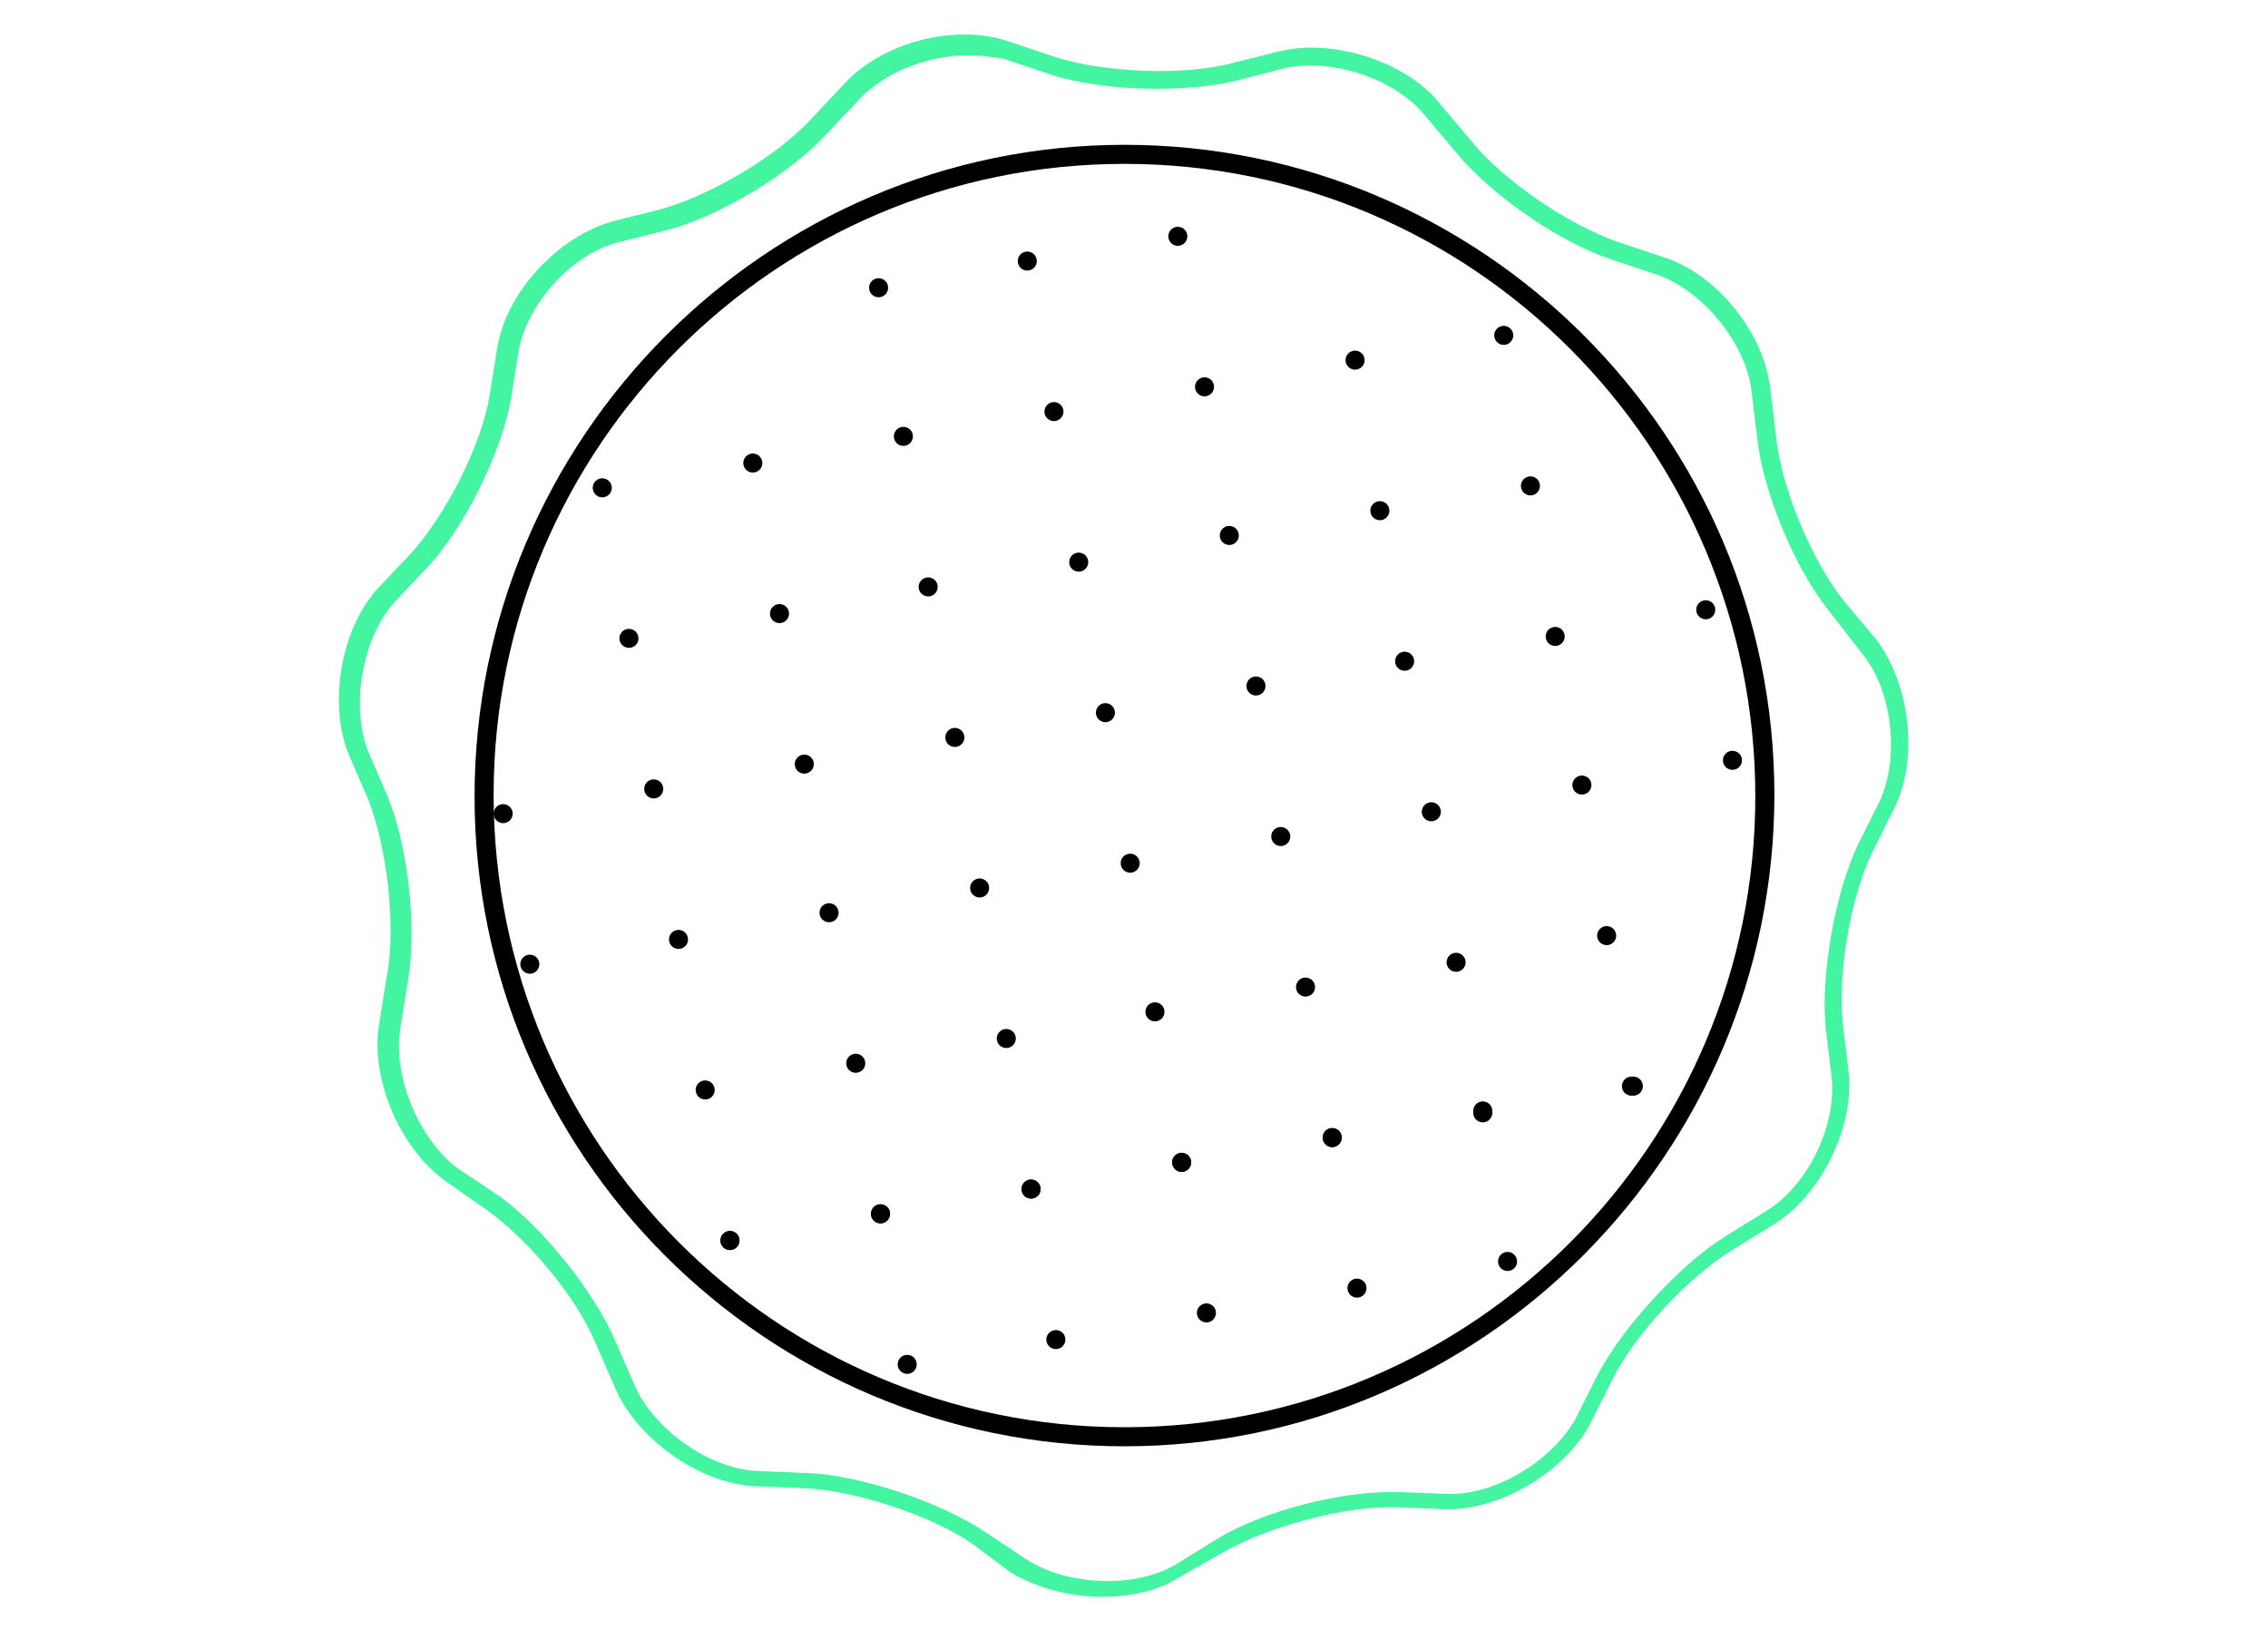
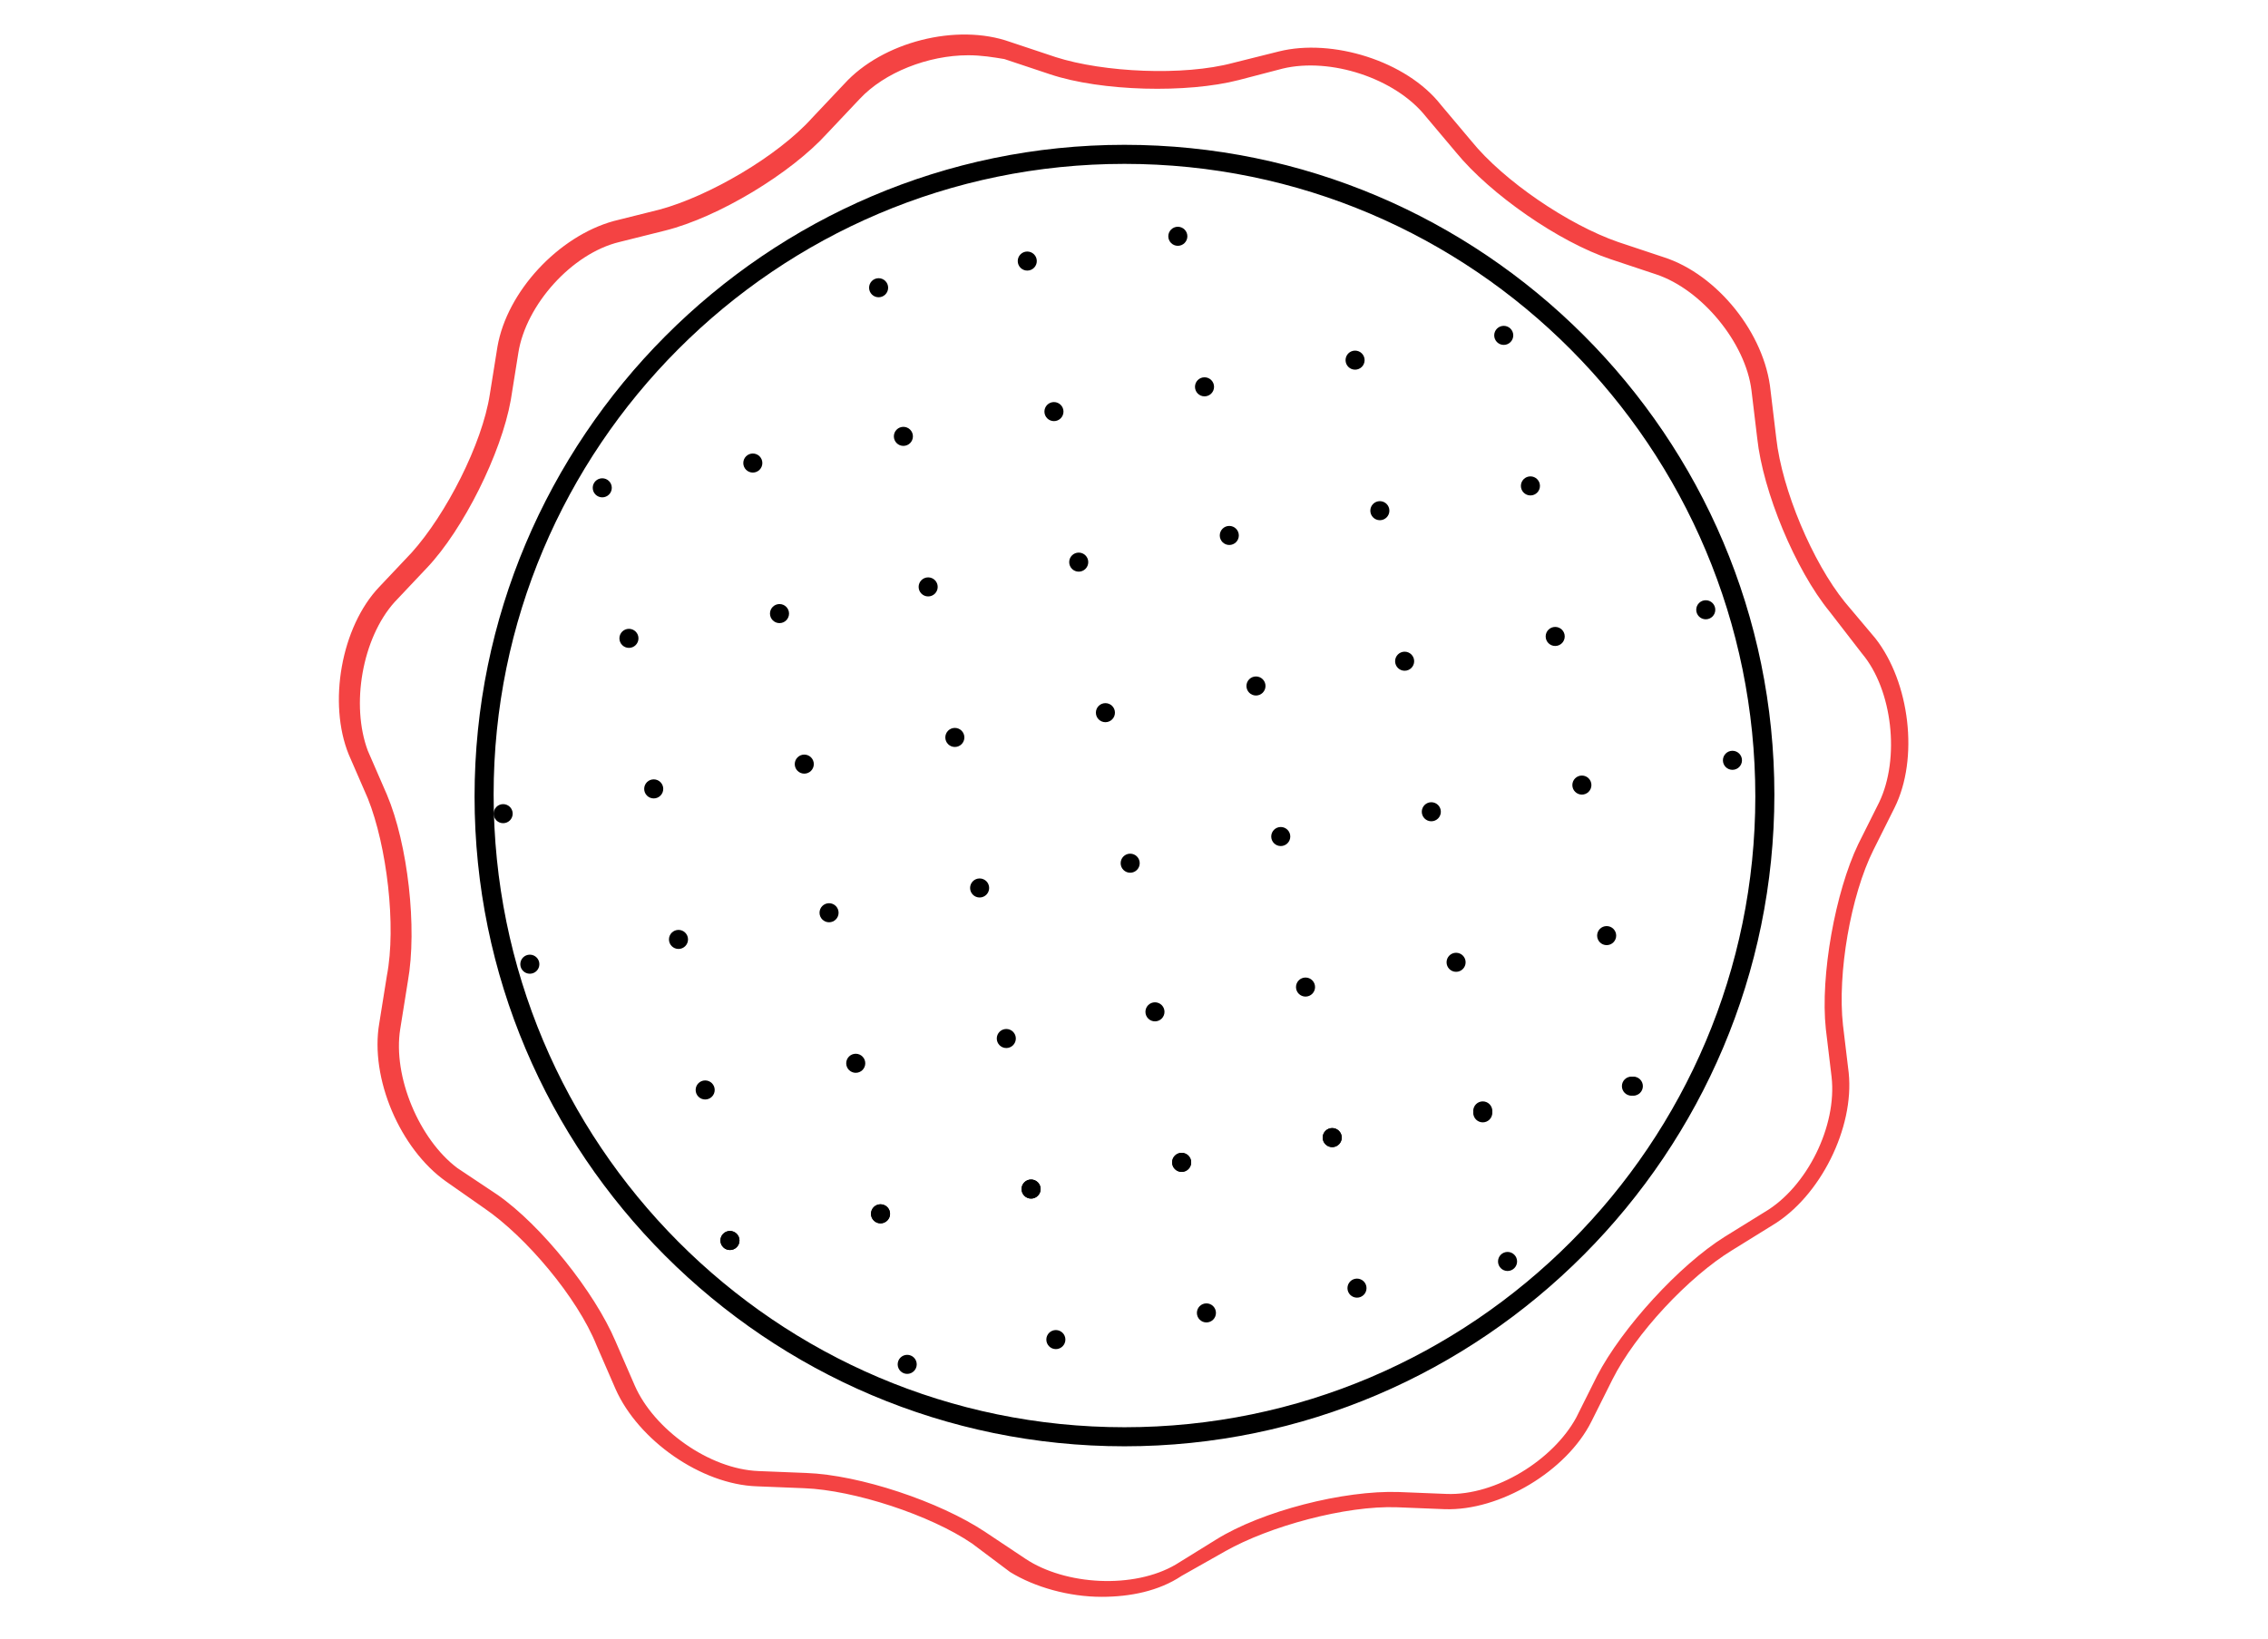
<svg xmlns="http://www.w3.org/2000/svg" version="1.1" class="inlinesvg" x="0px" y="0px" viewBox="0 0 119 86" enable-background="new 0 0 119 86" xml:space="preserve">
  <g>
    <g>
      <circle cx="31.6" cy="25.6" r="0.5" />
    </g>
    <g>
      <circle cx="39.5" cy="24.3" r="0.5" />
    </g>
    <g>
      <circle cx="47.4" cy="22.9" r="0.5" />
    </g>
    <g>
      <circle cx="55.3" cy="21.6" r="0.5" />
    </g>
    <g>
      <circle cx="63.2" cy="20.3" r="0.5" />
    </g>
    <g>
      <circle cx="71.1" cy="18.9" r="0.5" />
    </g>
    <g>
      <circle cx="78.9" cy="17.6" r="0.5" />
    </g>
    <g>
      <circle cx="33" cy="33.5" r="0.5" />
    </g>
    <g>
      <circle cx="40.9" cy="32.2" r="0.5" />
    </g>
    <g>
      <circle cx="48.7" cy="30.8" r="0.5" />
    </g>
    <g>
      <circle cx="56.6" cy="29.5" r="0.5" />
    </g>
    <g>
      <circle cx="64.5" cy="28.1" r="0.5" />
    </g>
    <g>
      <circle cx="72.4" cy="26.8" r="0.5" />
    </g>
    <g>
      <circle cx="80.3" cy="25.5" r="0.5" />
    </g>
    <g>
      <circle cx="26.4" cy="42.7" r="0.5" />
    </g>
    <g>
      <circle cx="34.3" cy="41.4" r="0.5" />
    </g>
    <g>
      <circle cx="42.2" cy="40.1" r="0.5" />
    </g>
    <g>
      <circle cx="50.1" cy="38.7" r="0.5" />
    </g>
    <g>
      <circle cx="58" cy="37.4" r="0.5" />
    </g>
    <g>
      <circle cx="65.9" cy="36" r="0.5" />
    </g>
    <g>
      <circle cx="73.7" cy="34.7" r="0.5" />
    </g>
    <g>
      <circle cx="81.6" cy="33.4" r="0.5" />
    </g>
    <g>
      <circle cx="89.5" cy="32" r="0.5" />
    </g>
    <g>
      <circle cx="27.8" cy="50.6" r="0.5" />
    </g>
    <g>
      <circle cx="35.6" cy="49.3" r="0.5" />
    </g>
    <g>
      <circle cx="43.5" cy="47.9" r="0.5" />
    </g>
    <g>
      <circle cx="51.4" cy="46.6" r="0.5" />
    </g>
    <g>
      <circle cx="59.3" cy="45.3" r="0.5" />
    </g>
    <g>
      <circle cx="67.2" cy="43.9" r="0.5" />
    </g>
    <g>
      <circle cx="75.1" cy="42.6" r="0.5" />
    </g>
    <g>
      <circle cx="83" cy="41.2" r="0.5" />
    </g>
    <g>
      <circle cx="90.9" cy="39.9" r="0.5" />
    </g>
    <g>
      <circle cx="37" cy="57.2" r="0.5" />
    </g>
    <g>
      <circle cx="44.9" cy="55.8" r="0.5" />
    </g>
    <g>
      <circle cx="52.8" cy="54.5" r="0.5" />
    </g>
    <g>
      <circle cx="60.6" cy="53.1" r="0.5" />
    </g>
    <g>
      <circle cx="68.5" cy="51.8" r="0.5" />
    </g>
    <g>
      <circle cx="76.4" cy="50.5" r="0.5" />
    </g>
    <g>
      <circle cx="84.3" cy="49.1" r="0.5" />
    </g>
    <g>
      <circle cx="38.3" cy="65.1" r="0.5" />
    </g>
    <g>
      <circle cx="46.2" cy="63.7" r="0.5" />
    </g>
    <g>
      <circle cx="54.1" cy="62.4" r="0.5" />
    </g>
    <g>
      <circle cx="62" cy="61" r="0.5" />
    </g>
    <g>
      <circle cx="69.9" cy="59.7" r="0.5" />
    </g>
    <g>
      <circle cx="77.8" cy="58.3" r="0.5" />
    </g>
    <g>
      <circle cx="85.6" cy="57" r="0.5" />
    </g>
    <g>
      <circle cx="38.3" cy="65.1" r="0.5" />
    </g>
    <g>
      <circle cx="46.2" cy="63.7" r="0.5" />
    </g>
    <g>
      <circle cx="54.1" cy="62.4" r="0.5" />
    </g>
    <g>
      <circle cx="62" cy="61" r="0.5" />
    </g>
    <g>
      <circle cx="69.9" cy="59.7" r="0.5" />
    </g>
    <g>
      <circle cx="77.8" cy="58.4" r="0.5" />
    </g>
    <g>
      <circle cx="85.7" cy="57" r="0.5" />
    </g>
    <g>
      <circle cx="47.6" cy="71.6" r="0.5" />
    </g>
    <g>
      <circle cx="55.4" cy="70.3" r="0.5" />
    </g>
    <g>
      <circle cx="63.3" cy="68.9" r="0.5" />
    </g>
    <g>
      <circle cx="71.2" cy="67.6" r="0.5" />
    </g>
    <g>
      <circle cx="79.1" cy="66.2" r="0.5" />
    </g>
    <g>
      <circle cx="46.1" cy="15.1" r="0.5" />
    </g>
    <g>
      <circle cx="53.9" cy="13.7" r="0.5" />
    </g>
    <g>
      <circle cx="61.8" cy="12.4" r="0.5" />
    </g>
  </g>
  <g>
    <path d="M59,75.9c-18.8,0-34.1-15.3-34.1-34.1S40.2,7.6,59,7.6s34.1,15.3,34.1,34.1S77.8,75.9,59,75.9z M59,8.6     c-18.3,0-33.1,14.9-33.1,33.1C25.9,60,40.7,74.9,59,74.9c18.3,0,33.1-14.9,33.1-33.1C92.1,23.5,77.3,8.6,59,8.6z" />
  </g>
  <g>
    <g>
-       <path fill="hsl(152, 89%, 61%)" class="akzentsvg" d="M57.8,83.8c-1.7,0-3.5-0.5-4.8-1.3L51,81c-2.2-1.5-6.2-2.8-8.8-2.9l-2.5-0.1c-2.9-0.1-6.2-2.4-7.4-5.1      l-1-2.3c-1-2.5-3.7-5.7-5.9-7.2L23.4,62c-2.4-1.7-4-5.4-3.5-8.3l0.4-2.5c0.5-2.6,0-6.8-1-9.3l-1-2.3c-1.1-2.7-0.4-6.7,1.6-8.8      l1.7-1.8c1.8-2,3.7-5.7,4.1-8.3l0.4-2.5c0.5-2.9,3.2-5.8,6.1-6.6l2.4-0.6c2.6-0.7,6.2-2.8,8-4.8l1.7-1.8c2-2.2,5.9-3.2,8.7-2.2      L55.4,3c2.5,0.8,6.7,1,9.3,0.3l2.4-0.6c2.8-0.7,6.7,0.5,8.5,2.8l1.6,1.9c1.7,2.1,5.1,4.4,7.7,5.3l2.4,0.8c2.8,0.9,5.3,4,5.6,7      l0.3,2.5c0.3,2.7,1.9,6.5,3.6,8.6l1.6,1.9c1.8,2.3,2.3,6.3,1,8.9l-1.1,2.2c-1.2,2.4-1.9,6.5-1.6,9.2l0.3,2.5c0.3,2.9-1.5,6.5-4,8      l-2.1,1.3c-2.3,1.4-5.1,4.4-6.3,6.8l-1.1,2.2c-1.3,2.6-4.8,4.7-7.7,4.6l-2.5-0.1c-2.7-0.1-6.7,1-9,2.3L62,82.7      C60.8,83.5,59.3,83.8,57.8,83.8z M50.8,2.9c-2.1,0-4.4,0.9-5.7,2.3L43.4,7c-1.9,2.1-5.7,4.4-8.5,5.1l-2.4,0.6      c-2.5,0.6-4.9,3.3-5.3,5.8l-0.4,2.5c-0.5,2.8-2.5,6.8-4.4,8.8l-1.7,1.8c-1.7,1.9-2.3,5.4-1.4,7.8l1,2.3c1.1,2.6,1.6,7,1.1,9.8      l-0.4,2.5c-0.4,2.5,1,5.8,3,7.3l2.1,1.4c2.3,1.6,5.1,5.1,6.2,7.7l1,2.3c1,2.3,3.9,4.4,6.5,4.5l2.5,0.1c2.8,0.1,7,1.5,9.4,3.1      l2.1,1.4c2.1,1.4,5.7,1.6,7.9,0.3l2.1-1.3c2.4-1.5,6.7-2.6,9.6-2.5l2.5,0.1c2.6,0.1,5.6-1.8,6.8-4l1.1-2.2      c1.3-2.5,4.3-5.8,6.7-7.3l2.1-1.3c2.2-1.3,3.8-4.5,3.5-7.1l-0.3-2.5c-0.3-2.8,0.5-7.2,1.7-9.7l1.1-2.2c1.1-2.3,0.7-5.9-0.9-7.8      L96,32.1c-1.8-2.2-3.5-6.3-3.8-9.1l-0.3-2.5c-0.3-2.5-2.6-5.3-5-6.1l0,0l-2.4-0.8c-2.7-0.9-6.3-3.4-8.1-5.6l-1.6-1.9      c-1.6-2-5-3.1-7.5-2.5L65,4.2c-2.7,0.7-7.2,0.6-9.9-0.3l-2.4-0.8C52.1,3,51.5,2.9,50.8,2.9z" />
+       <path fill="hsl(0, 89%, 61%)" class="akzentsvg" d="M57.8,83.8c-1.7,0-3.5-0.5-4.8-1.3L51,81c-2.2-1.5-6.2-2.8-8.8-2.9l-2.5-0.1c-2.9-0.1-6.2-2.4-7.4-5.1      l-1-2.3c-1-2.5-3.7-5.7-5.9-7.2L23.4,62c-2.4-1.7-4-5.4-3.5-8.3l0.4-2.5c0.5-2.6,0-6.8-1-9.3l-1-2.3c-1.1-2.7-0.4-6.7,1.6-8.8      l1.7-1.8c1.8-2,3.7-5.7,4.1-8.3l0.4-2.5c0.5-2.9,3.2-5.8,6.1-6.6l2.4-0.6c2.6-0.7,6.2-2.8,8-4.8l1.7-1.8c2-2.2,5.9-3.2,8.7-2.2      L55.4,3c2.5,0.8,6.7,1,9.3,0.3l2.4-0.6c2.8-0.7,6.7,0.5,8.5,2.8l1.6,1.9c1.7,2.1,5.1,4.4,7.7,5.3l2.4,0.8c2.8,0.9,5.3,4,5.6,7      l0.3,2.5c0.3,2.7,1.9,6.5,3.6,8.6l1.6,1.9c1.8,2.3,2.3,6.3,1,8.9l-1.1,2.2c-1.2,2.4-1.9,6.5-1.6,9.2l0.3,2.5c0.3,2.9-1.5,6.5-4,8      l-2.1,1.3c-2.3,1.4-5.1,4.4-6.3,6.8l-1.1,2.2c-1.3,2.6-4.8,4.7-7.7,4.6l-2.5-0.1c-2.7-0.1-6.7,1-9,2.3L62,82.7      C60.8,83.5,59.3,83.8,57.8,83.8z M50.8,2.9c-2.1,0-4.4,0.9-5.7,2.3L43.4,7c-1.9,2.1-5.7,4.4-8.5,5.1l-2.4,0.6      c-2.5,0.6-4.9,3.3-5.3,5.8l-0.4,2.5c-0.5,2.8-2.5,6.8-4.4,8.8l-1.7,1.8c-1.7,1.9-2.3,5.4-1.4,7.8l1,2.3c1.1,2.6,1.6,7,1.1,9.8      l-0.4,2.5c-0.4,2.5,1,5.8,3,7.3l2.1,1.4c2.3,1.6,5.1,5.1,6.2,7.7l1,2.3c1,2.3,3.9,4.4,6.5,4.5l2.5,0.1c2.8,0.1,7,1.5,9.4,3.1      l2.1,1.4c2.1,1.4,5.7,1.6,7.9,0.3l2.1-1.3c2.4-1.5,6.7-2.6,9.6-2.5l2.5,0.1c2.6,0.1,5.6-1.8,6.8-4l1.1-2.2      c1.3-2.5,4.3-5.8,6.7-7.3l2.1-1.3c2.2-1.3,3.8-4.5,3.5-7.1l-0.3-2.5c-0.3-2.8,0.5-7.2,1.7-9.7l1.1-2.2c1.1-2.3,0.7-5.9-0.9-7.8      L96,32.1c-1.8-2.2-3.5-6.3-3.8-9.1l-0.3-2.5c-0.3-2.5-2.6-5.3-5-6.1l0,0l-2.4-0.8c-2.7-0.9-6.3-3.4-8.1-5.6l-1.6-1.9      c-1.6-2-5-3.1-7.5-2.5L65,4.2c-2.7,0.7-7.2,0.6-9.9-0.3l-2.4-0.8C52.1,3,51.5,2.9,50.8,2.9z" />
    </g>
  </g>
</svg>
